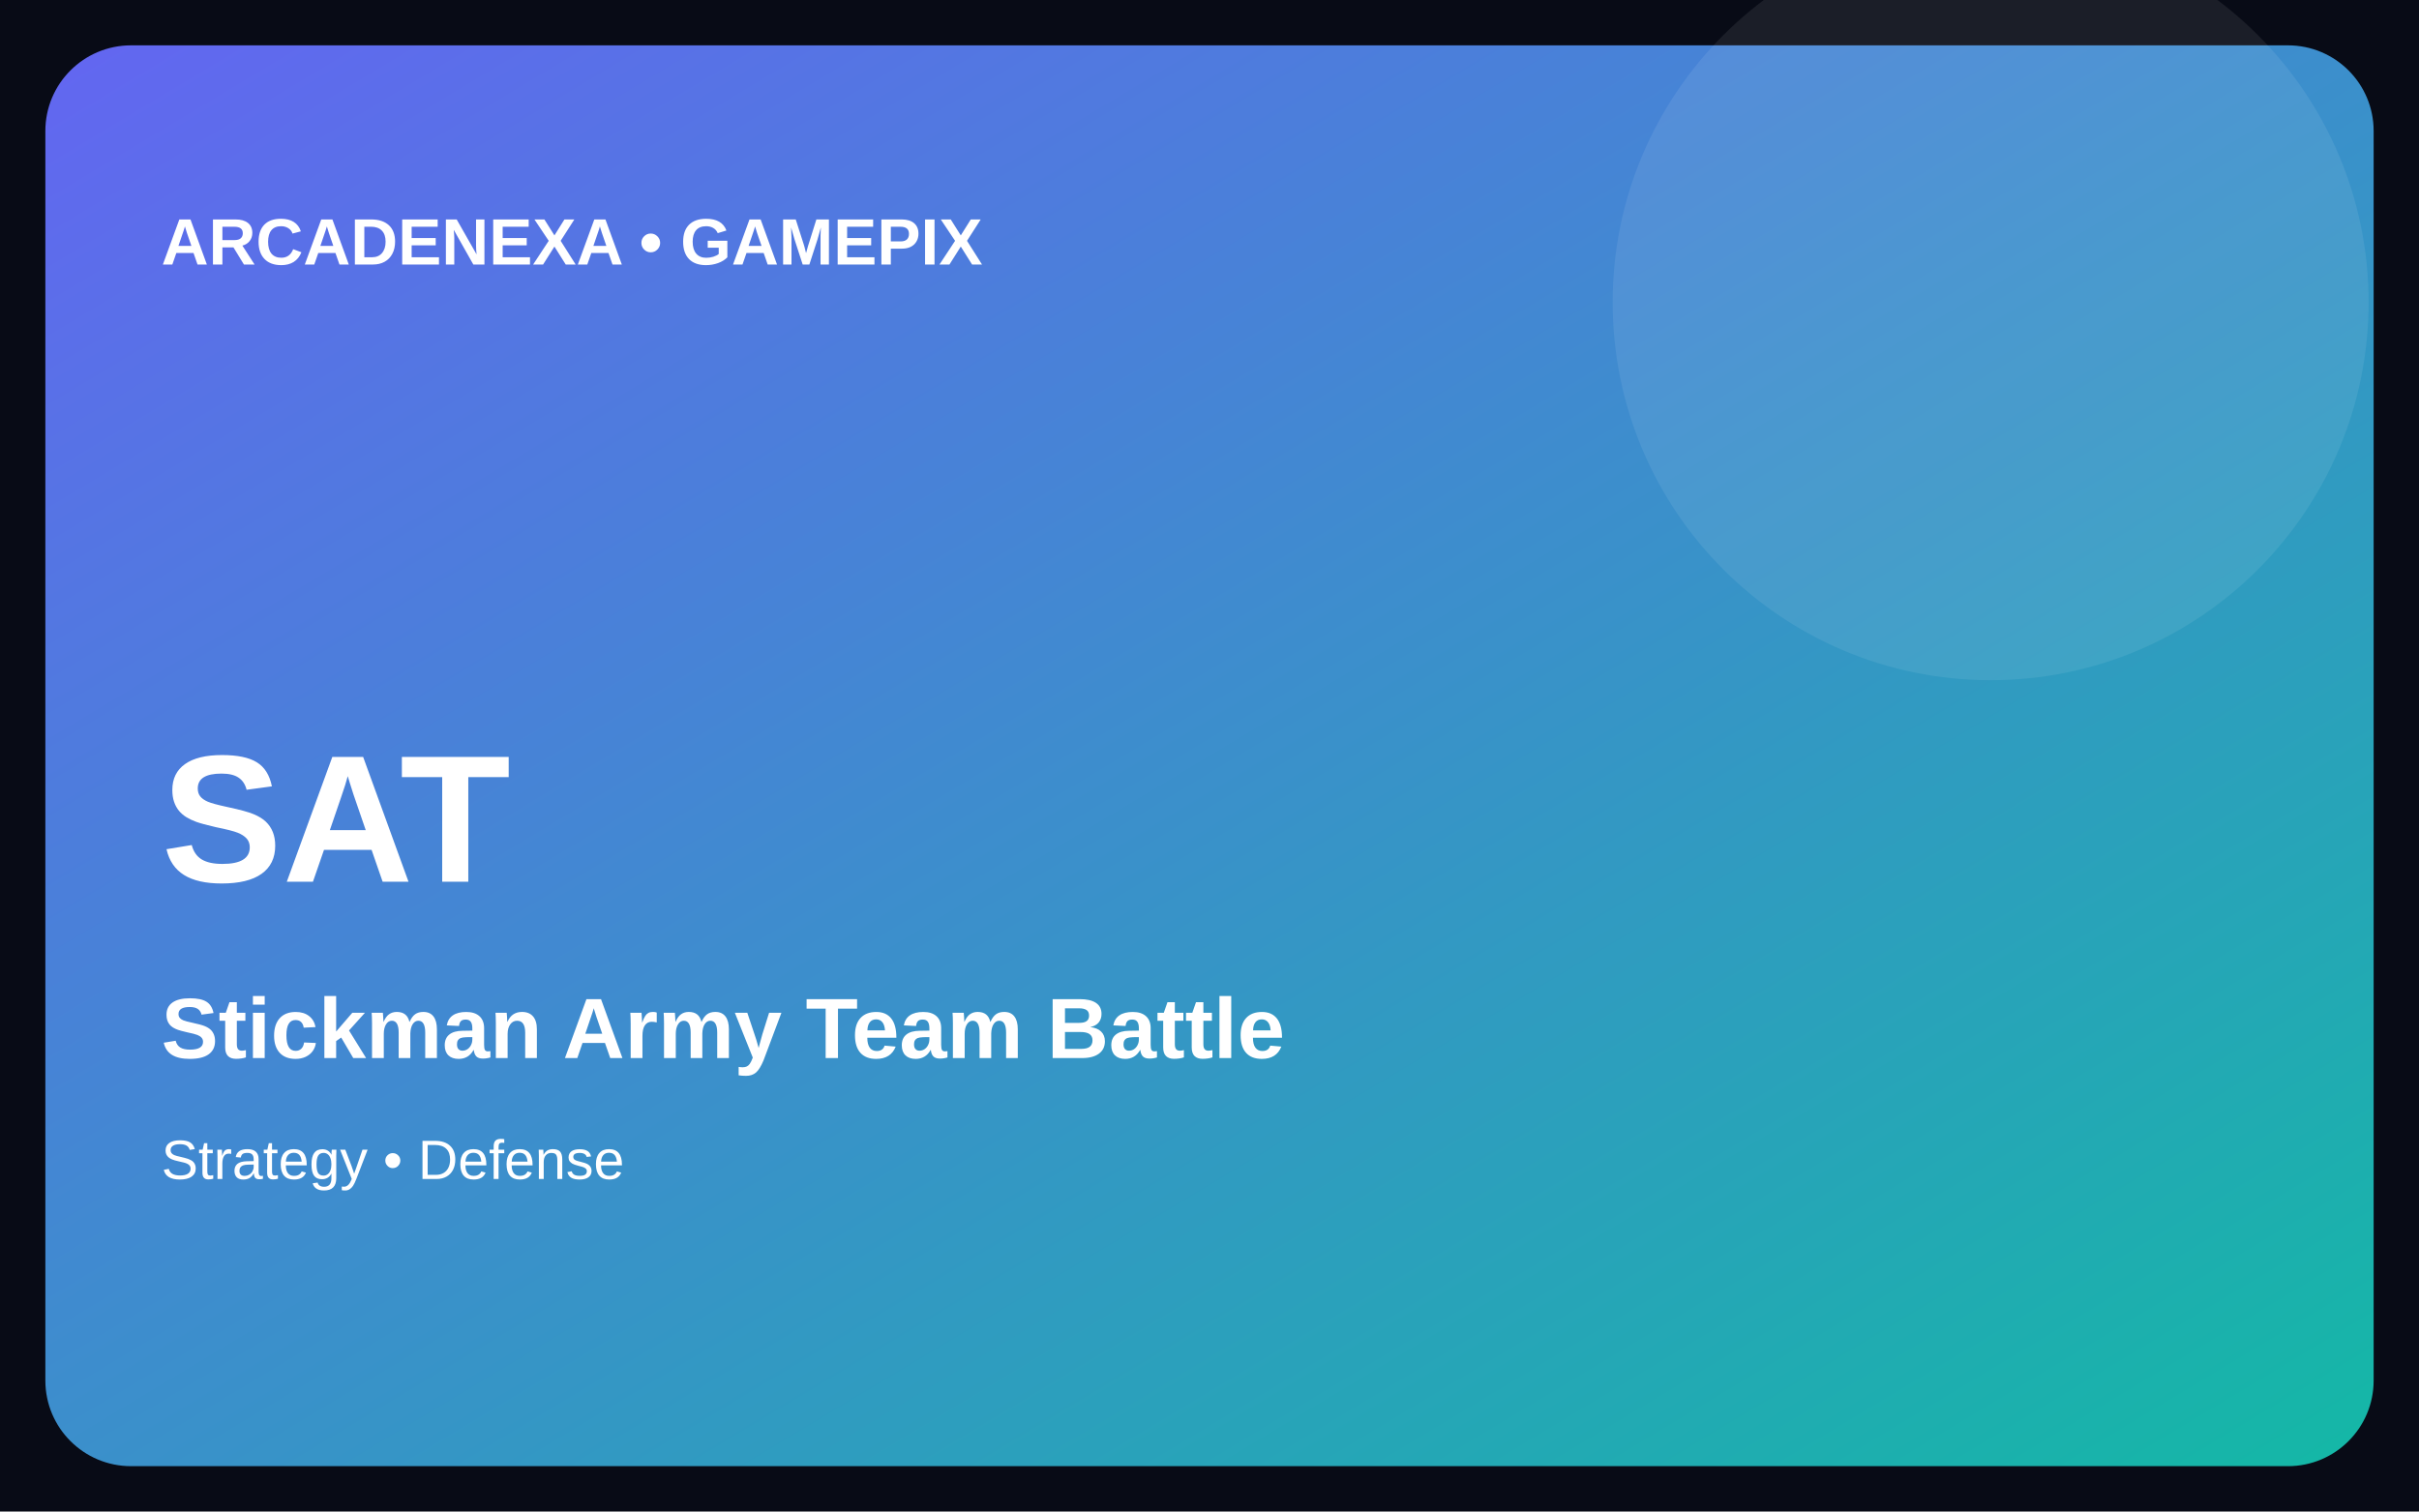
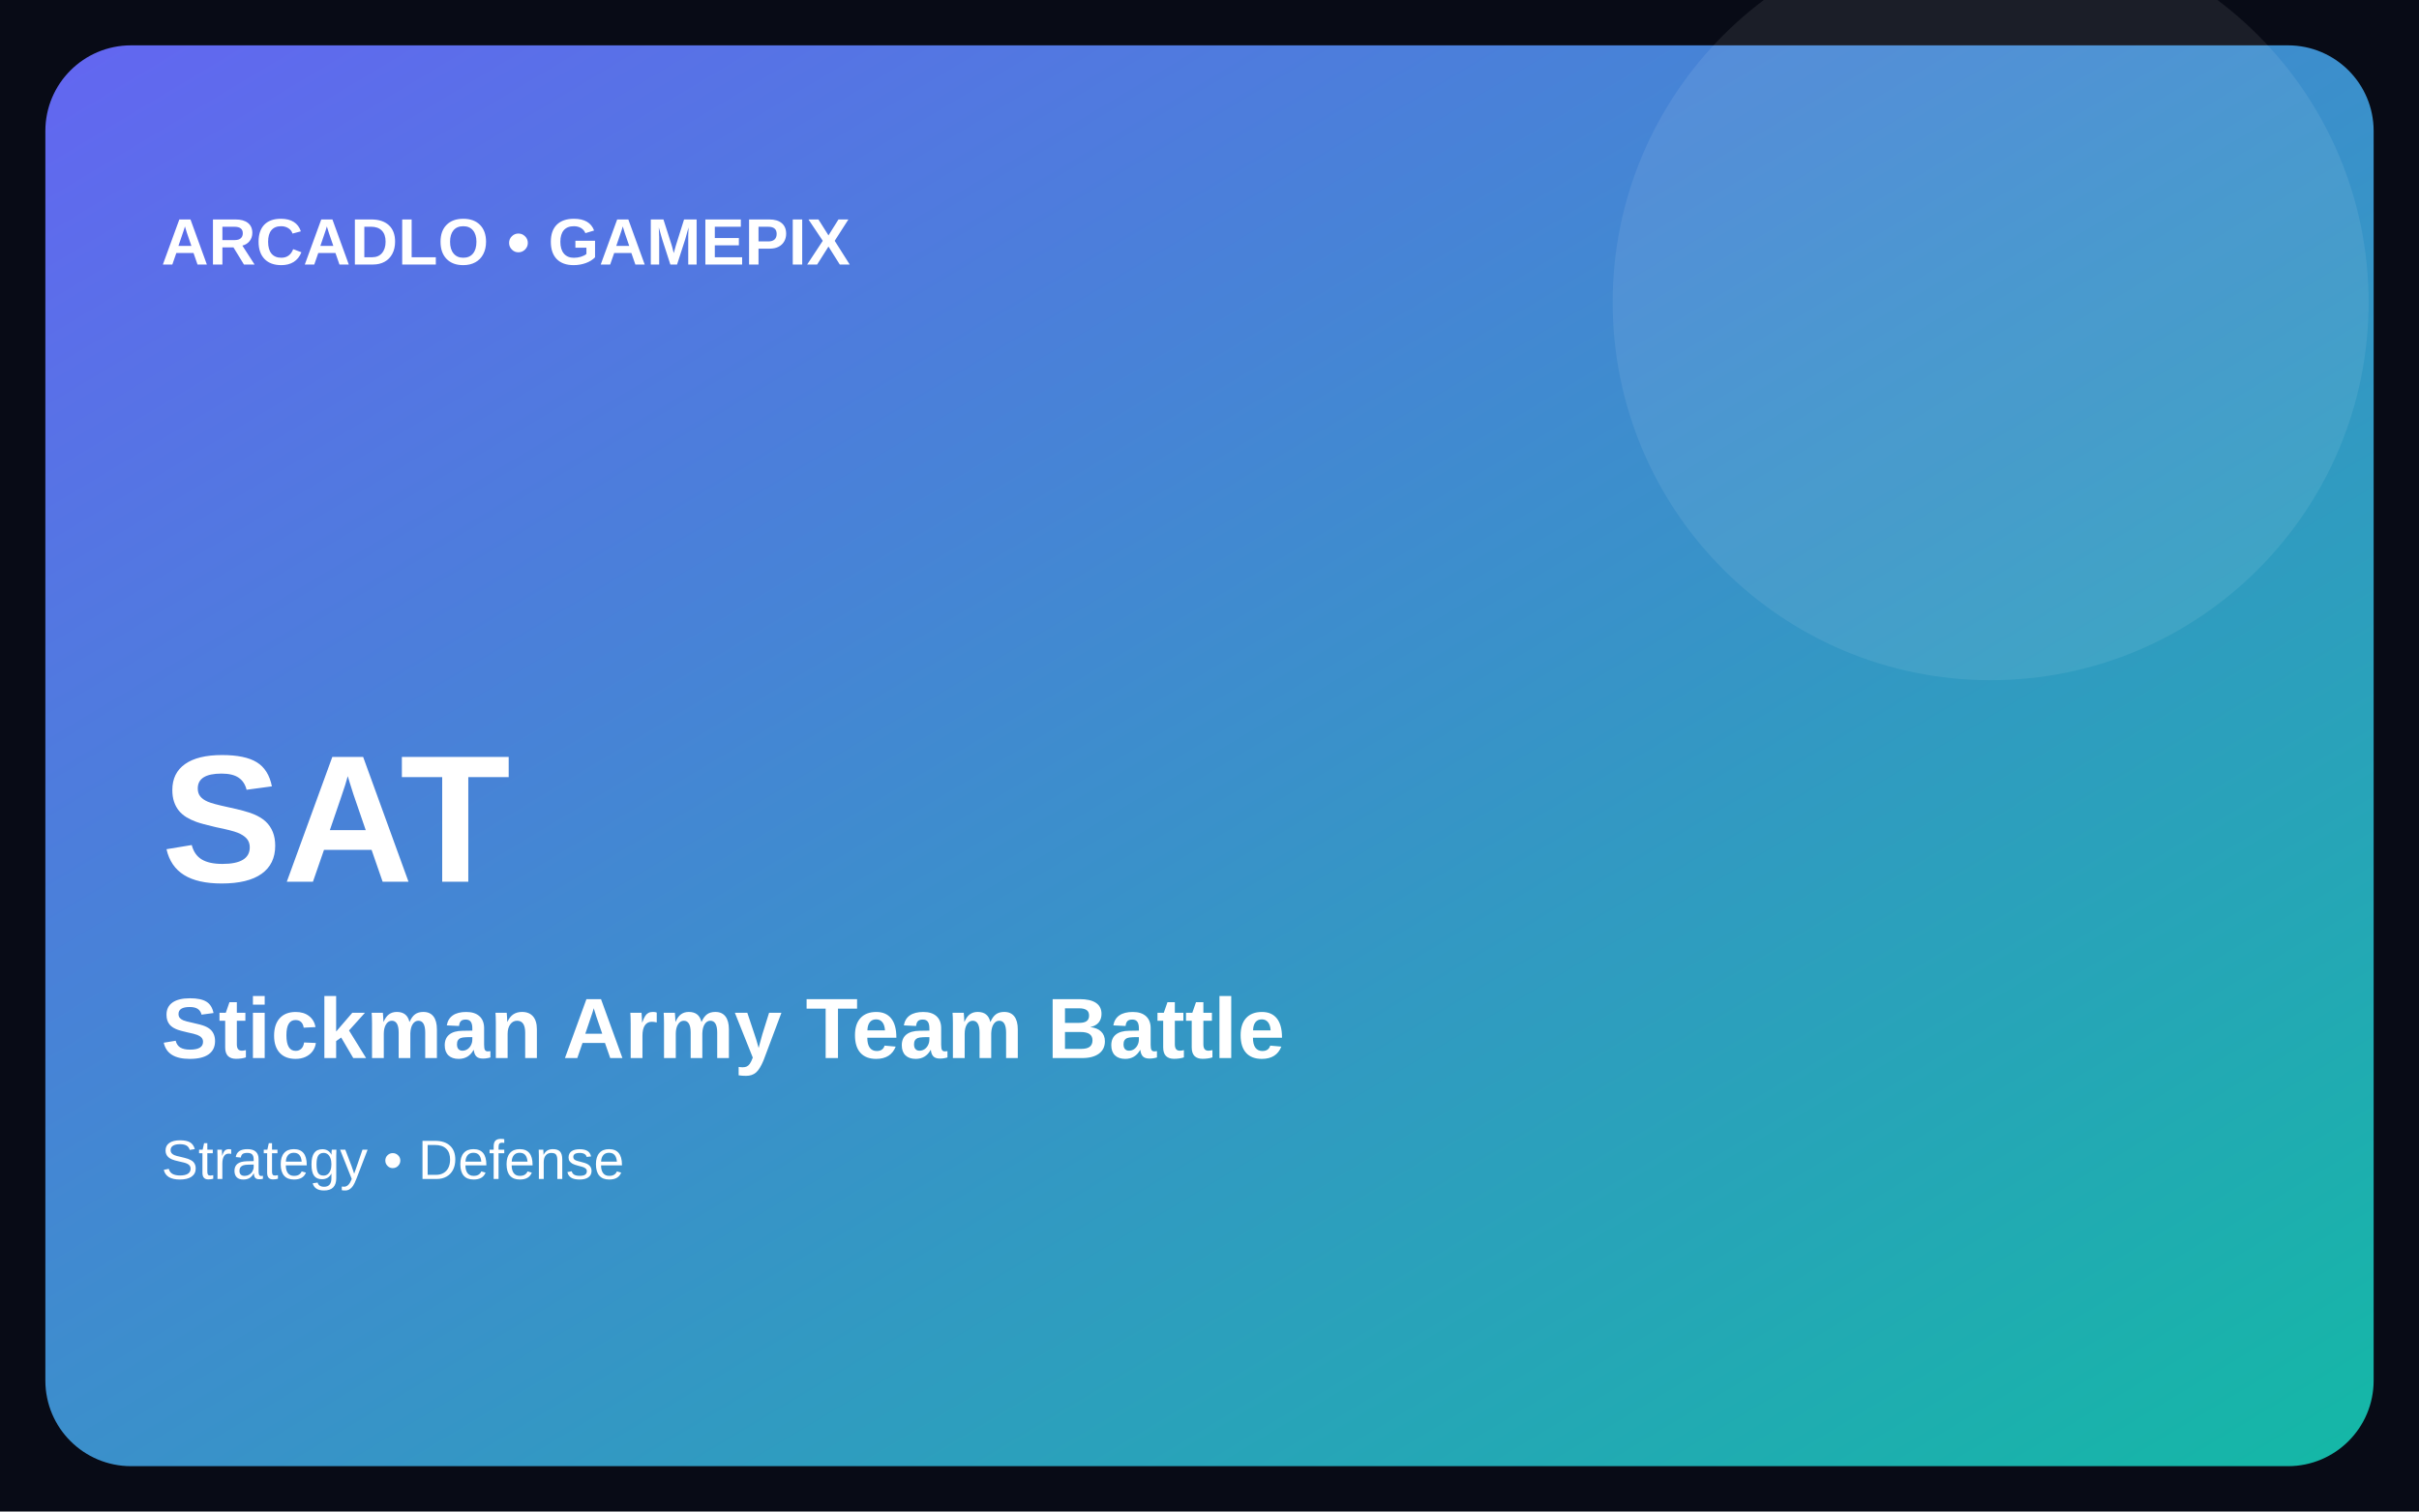
<svg xmlns="http://www.w3.org/2000/svg" width="960" height="600">
  <defs>
    <linearGradient id="g" x1="0" y1="0" x2="1" y2="1">
      <stop stop-color="#6366f1" />
      <stop offset="1" stop-color="#14b8a6" />
    </linearGradient>
  </defs>
  <rect width="960" height="600" fill="#080b16" />
  <rect x="18" y="18" width="924" height="564" rx="34" fill="url(#g)" />
  <circle cx="790" cy="120" r="150" fill="#fff" opacity=".08" />
-   <text x="64" y="105" fill="#fff" font-family="Arial" font-size="26" font-weight="700">ARCADENEXA • GAMEPIX</text>
+   <text x="64" y="105" fill="#fff" font-family="Arial" font-size="26" font-weight="700">ARCADLO • GAMEPIX</text>
  <text x="64" y="350" fill="#fff" font-family="Arial" font-size="72" font-weight="900">SAT</text>
  <text x="64" y="420" fill="#fff" font-family="Arial" font-size="34" font-weight="800">Stickman Army Team Battle</text>
  <text x="64" y="468" fill="#fff" font-family="Arial" font-size="22">Strategy • Defense</text>
</svg>
